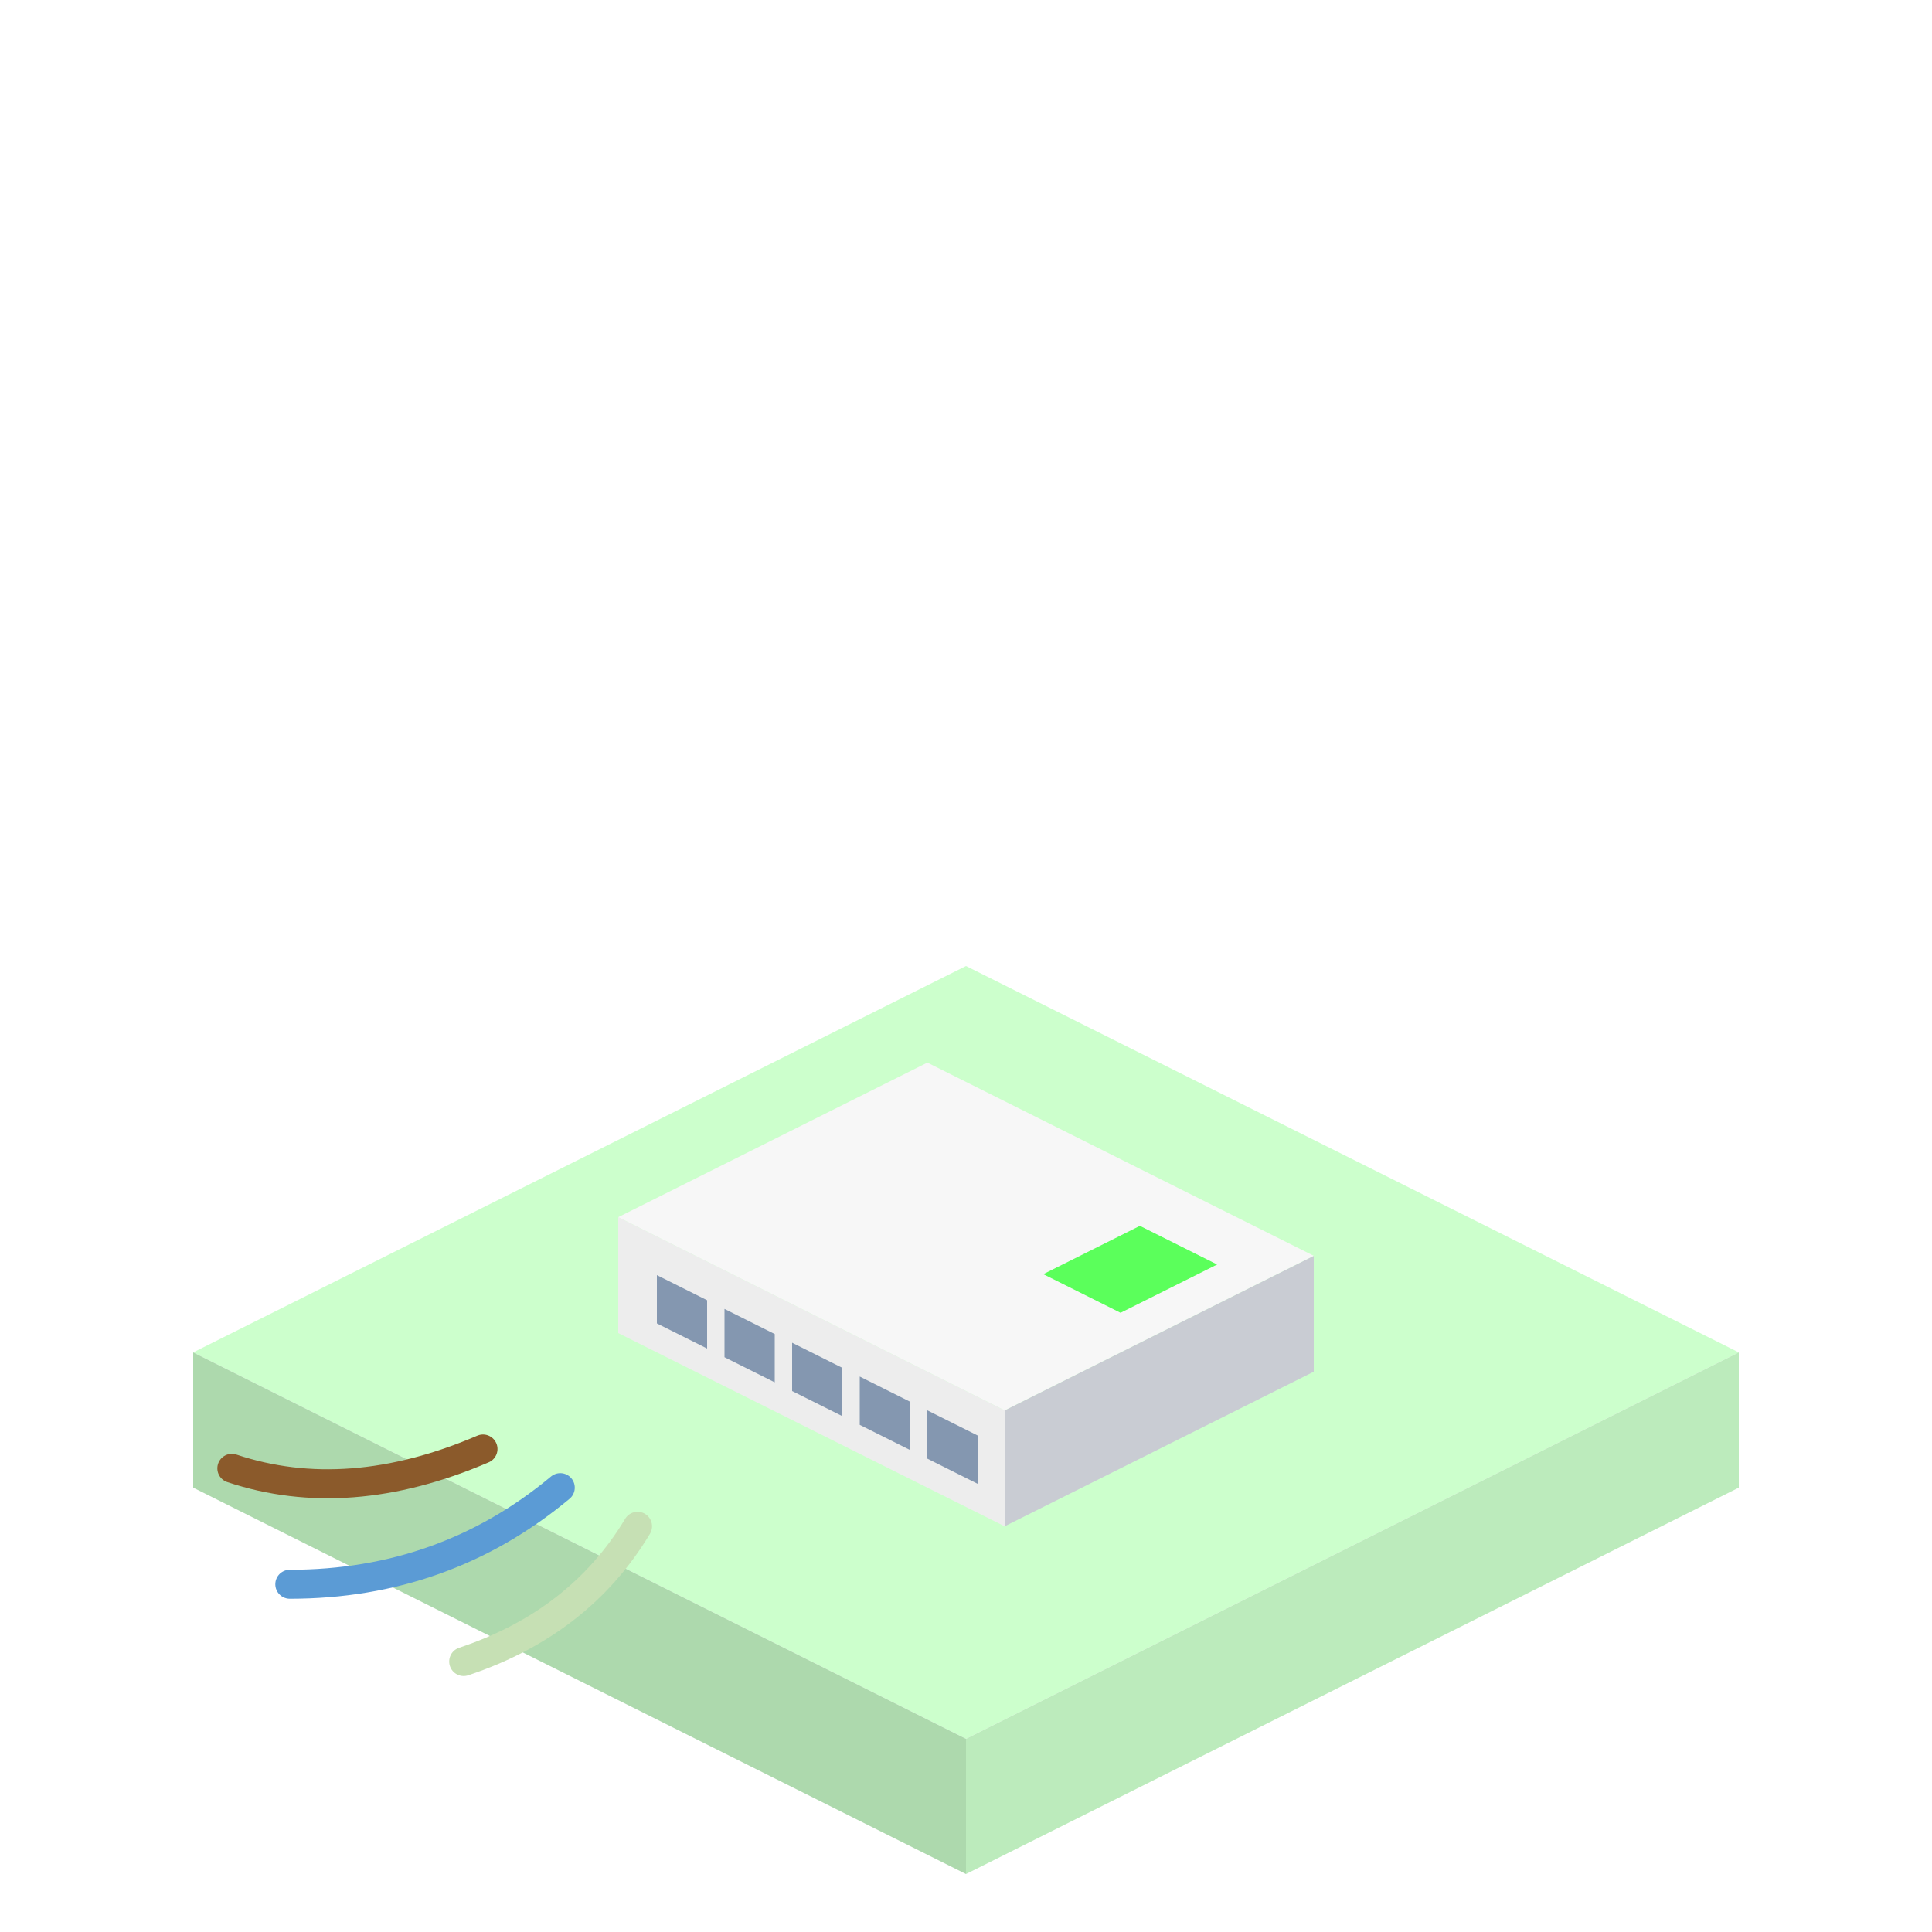
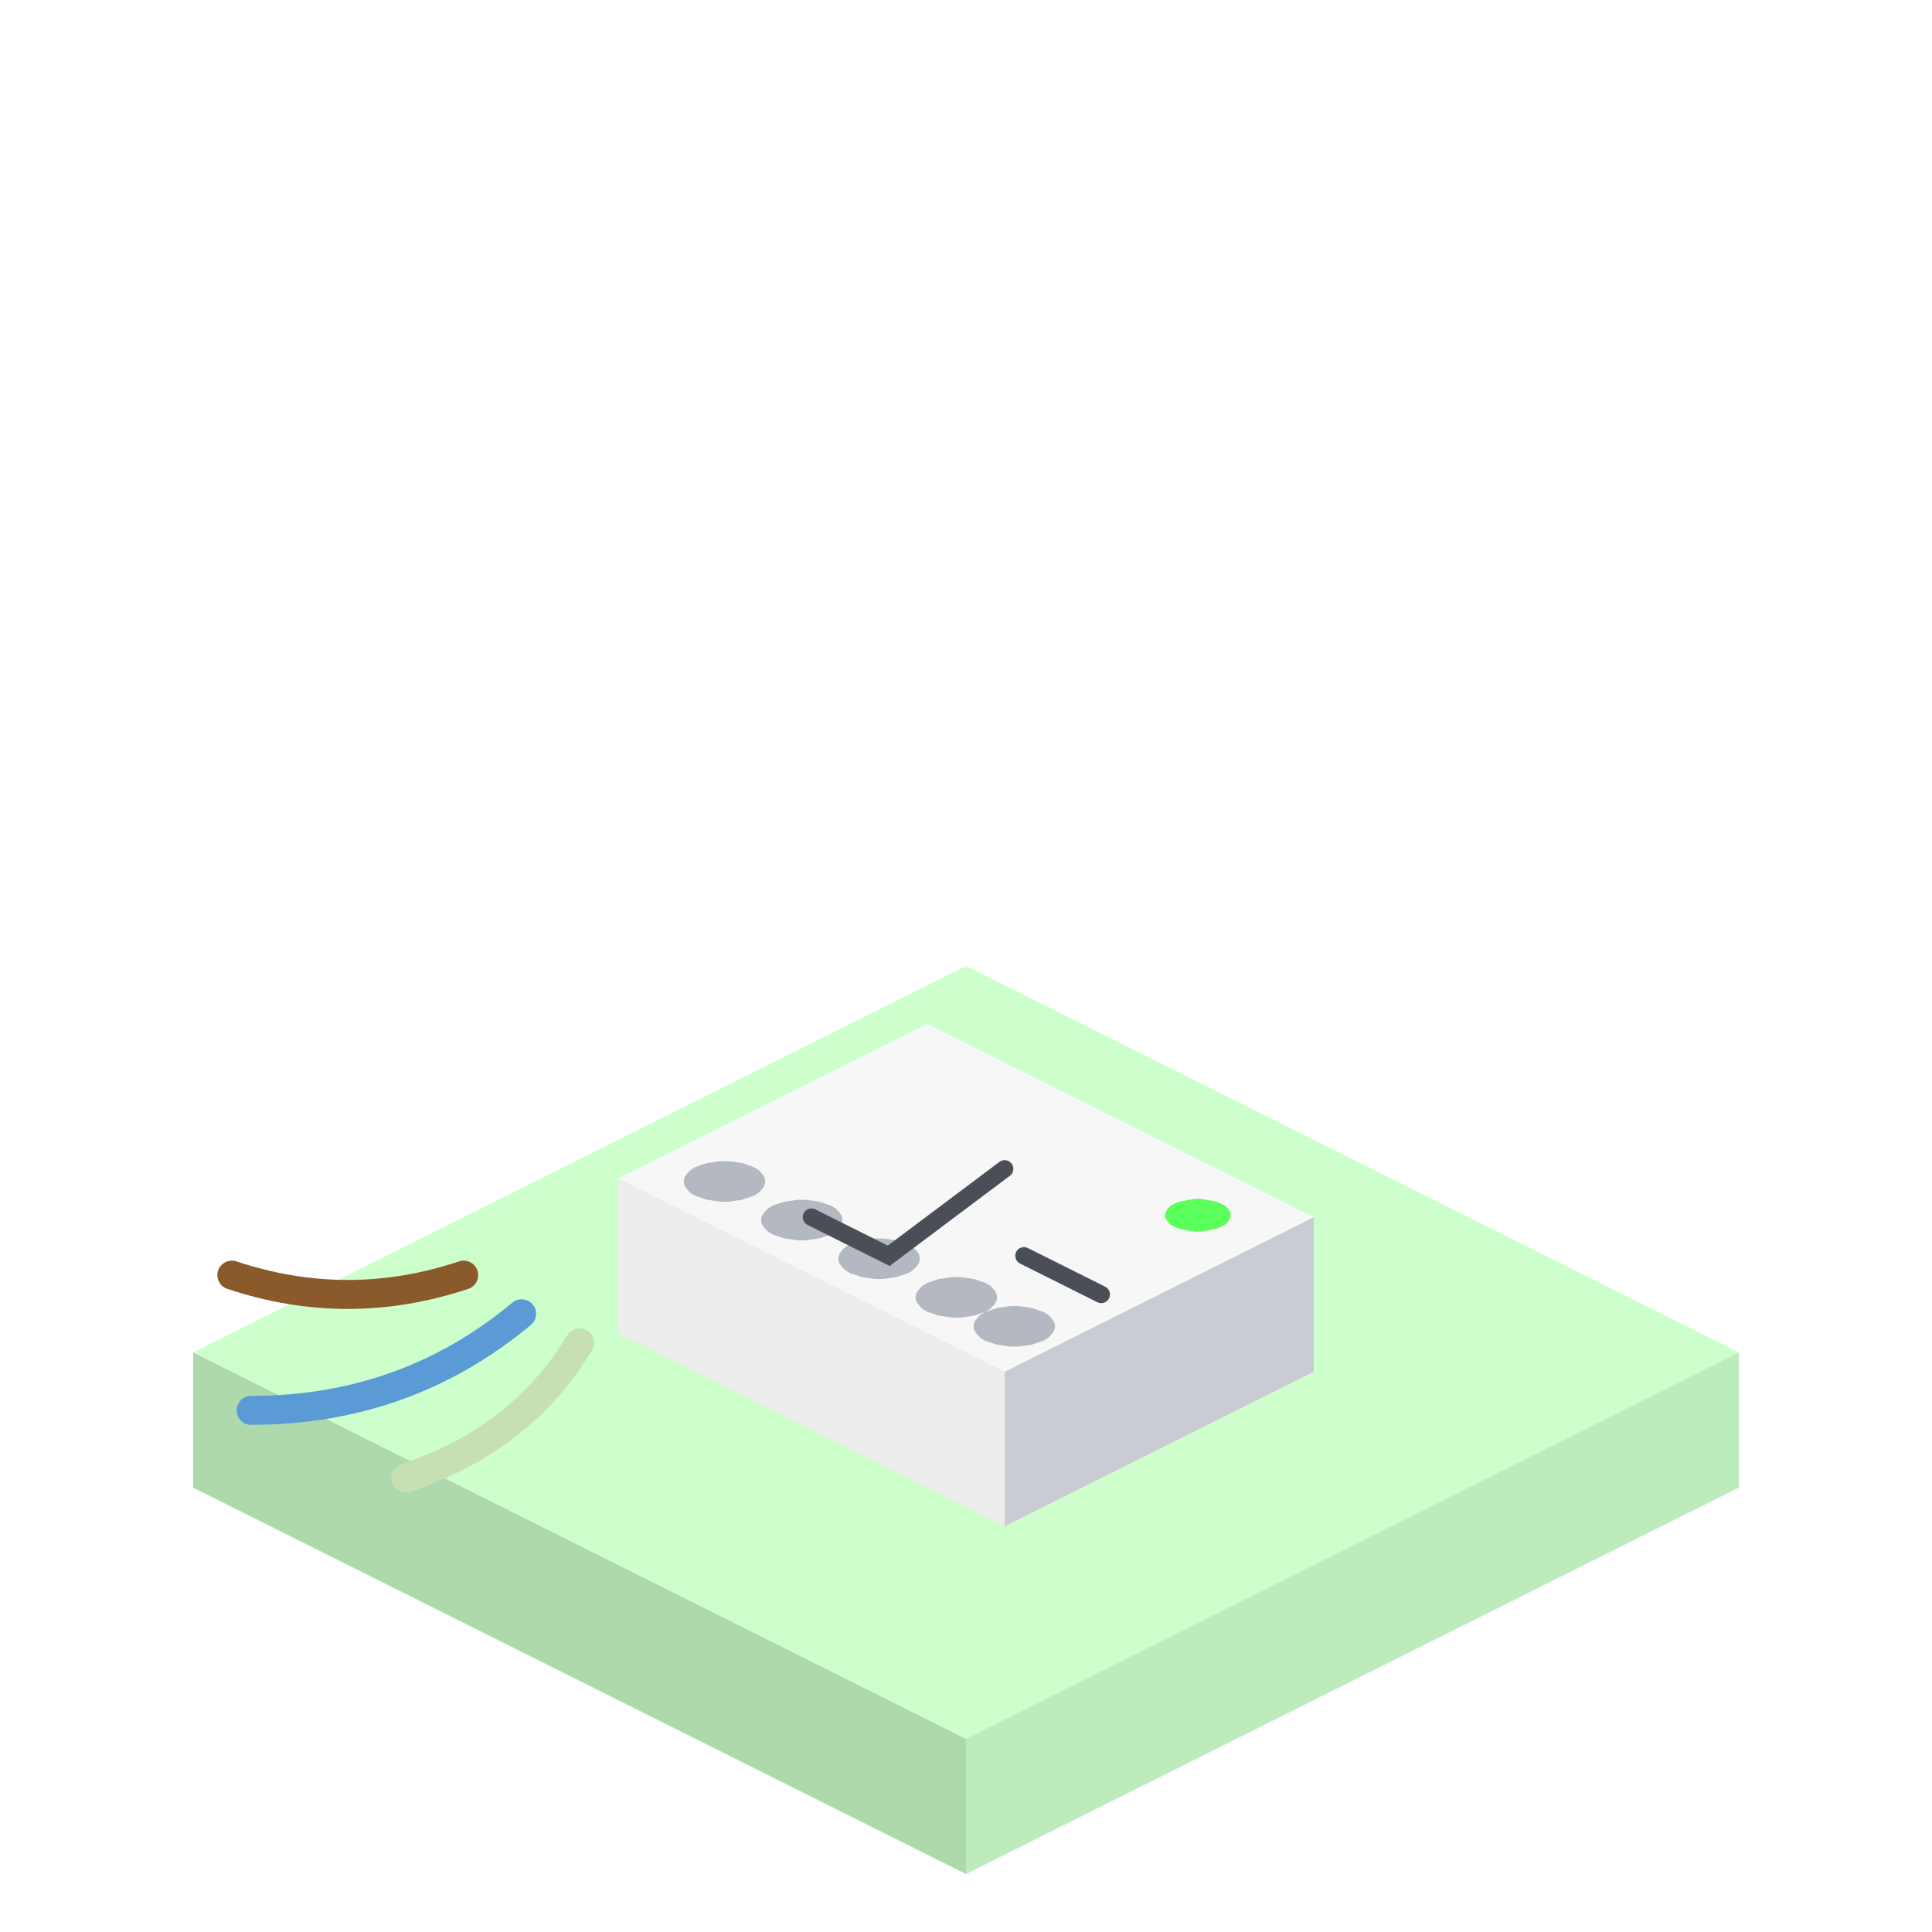
<svg xmlns="http://www.w3.org/2000/svg" viewBox="0 0 200 200">
  <polygon points="20.0,140.0 100.0,100.0 180.0,140.0 100.0,180.0" fill="#CCFFCC" />
  <polygon points="20.0,140.0 100.0,180.0 100.0,194.0 20.0,154.0" fill="#ADD9AD" />
  <polygon points="100.0,180.0 180.0,140.0 180.0,154.0 100.0,194.0" fill="#BCEBBC" />
-   <polygon points="64.0,138.0 104.0,158.0 104.0,146.0 64.0,126.0" fill="#EDEDED" />
-   <polygon points="104.0,158.0 136.0,142.0 136.0,130.0 104.0,146.0" fill="#C9CCD3" />
-   <polygon points="64.0,126.0 96.0,110.0 136.0,130.0 104.0,146.0" fill="#F7F7F7" />
-   <polygon points="68.0,137.0 73.2,139.6 73.2,134.6 68.0,132.0" fill="#8497B0" />
-   <polygon points="75.0,140.5 80.2,143.1 80.2,138.1 75.0,135.5" fill="#8497B0" />
-   <polygon points="82.0,144.0 87.2,146.6 87.2,141.6 82.0,139.0" fill="#8497B0" />
-   <polygon points="89.0,147.5 94.2,150.1 94.2,145.1 89.0,142.5" fill="#8497B0" />
-   <polygon points="96.0,151.0 101.2,153.6 101.2,148.6 96.0,146.0" fill="#8497B0" />
-   <polygon points="108.0,131.9 118.0,126.9 126.0,130.9 116.0,135.9" fill="#5BFF5B" />
+   <polygon points="64.0,138.0 104.0,158.0 104.0,142.0 64.0,122.0" fill="#EDEDED" />
+   <polygon points="104.0,158.0 136.0,142.0 136.0,126.0 104.0,142.0" fill="#C9CCD3" />
+   <polygon points="64.0,122.0 96.0,106.0 136.0,126.0 104.0,142.0" fill="#F7F7F7" />
+   <polygon points="78.0,120.8 78.5,121.1 78.8,121.4 79.1,121.8 79.2,122.1 79.2,122.5 79.1,122.8 78.8,123.2 78.5,123.5 78.0,123.8 77.4,124.0 76.8,124.2 76.1,124.3 75.4,124.4 74.6,124.4 73.9,124.3 73.2,124.2 72.6,124.0 72.0,123.8 71.5,123.5 71.2,123.2 70.9,122.8 70.8,122.5 70.8,122.1 70.9,121.8 71.2,121.4 71.5,121.1 72.0,120.8 72.6,120.6 73.2,120.4 73.9,120.3 74.6,120.2 75.4,120.2 76.1,120.3 76.8,120.4 77.4,120.6" fill="#B4B8C0" />
+   <polygon points="86.0,124.8 86.5,125.1 86.8,125.4 87.1,125.8 87.2,126.1 87.2,126.5 87.1,126.8 86.8,127.2 86.5,127.5 86.0,127.8 85.4,128.0 84.8,128.2 84.1,128.3 83.4,128.4 82.6,128.4 81.9,128.3 81.2,128.2 80.6,128.0 80.0,127.8 79.5,127.5 79.2,127.2 78.9,126.8 78.8,126.5 78.8,126.1 78.9,125.8 79.2,125.4 79.5,125.1 80.0,124.8 80.6,124.6 81.2,124.4 81.9,124.3 82.6,124.2 83.4,124.2 84.1,124.3 84.8,124.4 85.4,124.6" fill="#B4B8C0" />
+   <polygon points="94.0,128.8 94.5,129.1 94.8,129.4 95.1,129.8 95.2,130.1 95.2,130.5 95.1,130.8 94.8,131.2 94.5,131.5 94.0,131.8 93.4,132.0 92.8,132.2 92.1,132.3 91.4,132.4 90.6,132.4 89.9,132.3 89.2,132.2 88.6,132.0 88.0,131.8 87.5,131.5 87.2,131.2 86.9,130.8 86.8,130.5 86.8,130.1 86.9,129.8 87.2,129.4 87.5,129.1 88.0,128.8 88.6,128.6 89.2,128.4 89.9,128.3 90.6,128.2 91.4,128.2 92.1,128.3 92.8,128.4 93.4,128.6" fill="#B4B8C0" />
+   <polygon points="102.0,132.8 102.5,133.1 102.8,133.4 103.1,133.8 103.2,134.1 103.2,134.5 103.1,134.8 102.8,135.2 102.5,135.5 102.0,135.8 101.4,136.0 100.8,136.2 100.1,136.3 99.4,136.4 98.6,136.4 97.9,136.3 97.2,136.2 96.6,136.0 96.0,135.8 95.5,135.5 95.2,135.2 94.9,134.8 94.8,134.5 94.8,134.1 94.9,133.8 95.2,133.4 95.5,133.1 96.0,132.8 96.6,132.6 97.2,132.4 97.9,132.3 98.6,132.2 99.4,132.2 100.1,132.3 100.8,132.4 101.4,132.6" fill="#B4B8C0" />
+   <polygon points="108.0,135.8 108.5,136.1 108.8,136.4 109.1,136.8 109.2,137.1 109.2,137.5 109.1,137.8 108.8,138.2 108.5,138.5 108.0,138.8 107.4,139.0 106.8,139.2 106.1,139.3 105.4,139.4 104.6,139.4 103.9,139.3 103.2,139.2 102.6,139.0 102.0,138.8 101.5,138.5 101.2,138.2 100.9,137.8 100.8,137.5 100.8,137.1 100.9,136.8 101.2,136.4 101.5,136.1 102.0,135.8 102.6,135.6 103.2,135.4 103.9,135.3 104.6,135.2 105.4,135.2 106.1,135.3 106.8,135.4 107.4,135.6" fill="#B4B8C0" />
+   <polygon points="126.4,124.6 126.8,124.8 127.1,125.1 127.3,125.4 127.4,125.7 127.4,125.9 127.3,126.2 127.1,126.5 126.8,126.8 126.4,127.0 125.9,127.2 125.4,127.3 124.9,127.4 124.3,127.5 123.7,127.5 123.1,127.4 122.6,127.3 122.1,127.2 121.6,127.0 121.2,126.8 120.9,126.5 120.7,126.2 120.6,125.9 120.6,125.7 120.7,125.4 120.9,125.1 121.2,124.8 121.6,124.6 122.1,124.4 122.6,124.3 123.1,124.2 123.7,124.1 124.3,124.1 124.9,124.2 125.4,124.3 125.9,124.4" fill="#5BFF5B" />
+   <g stroke="#4A4F57" stroke-width="1.8" stroke-linecap="round" fill="none">
+     <path d="M84 126 l8 4 l12 -9" />
+     <path d="M106 130 l8 4" />
+   </g>
  <g fill="none" stroke-width="3" stroke-linecap="round">
-     <path d="M50 150 q-14 6 -26 2" stroke="#8B5A2B" />
-     <path d="M58 154 q-12 10 -28 10" stroke="#5B9BD5" />
-     <path d="M66 158 q-6 10 -18 14" stroke="#C6E0B4" />
+     <path d="M48 132 q-12 4 -24 0" stroke="#8B5A2B" />
+     <path d="M54 136 q-12 10 -28 10" stroke="#5B9BD5" />
+     <path d="M60 139 q-6 10 -18 14" stroke="#C6E0B4" />
  </g>
</svg>
